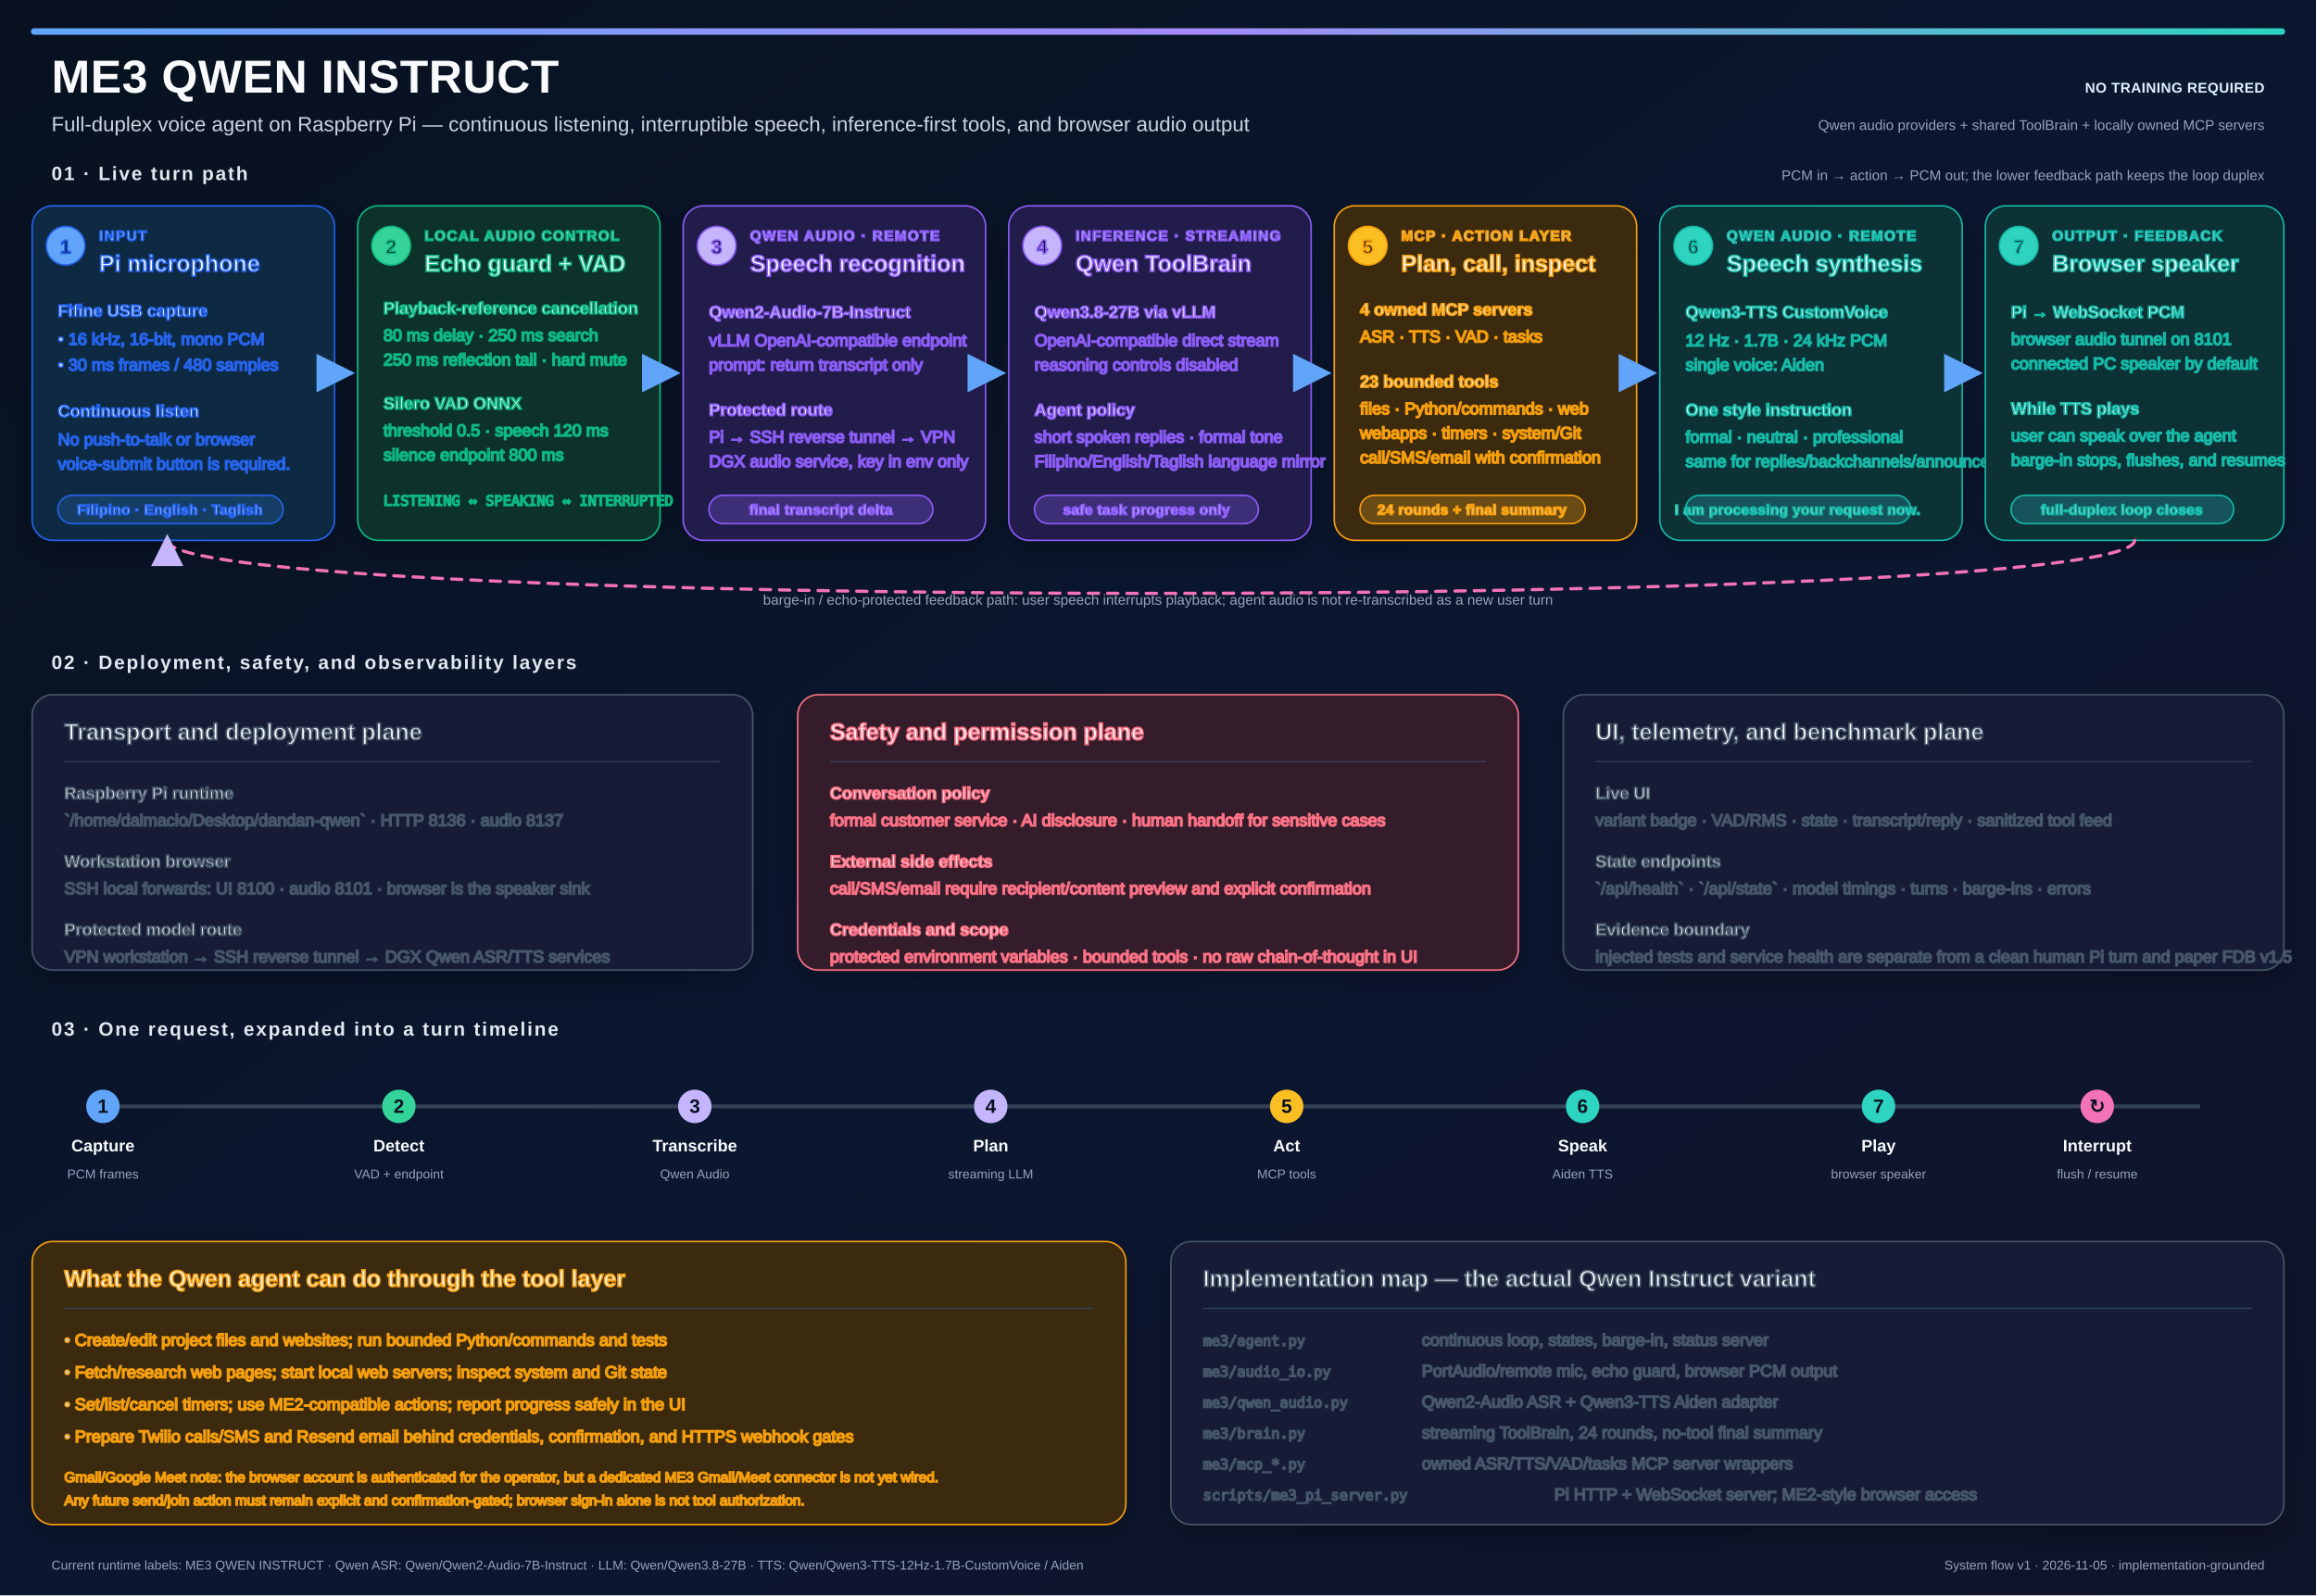
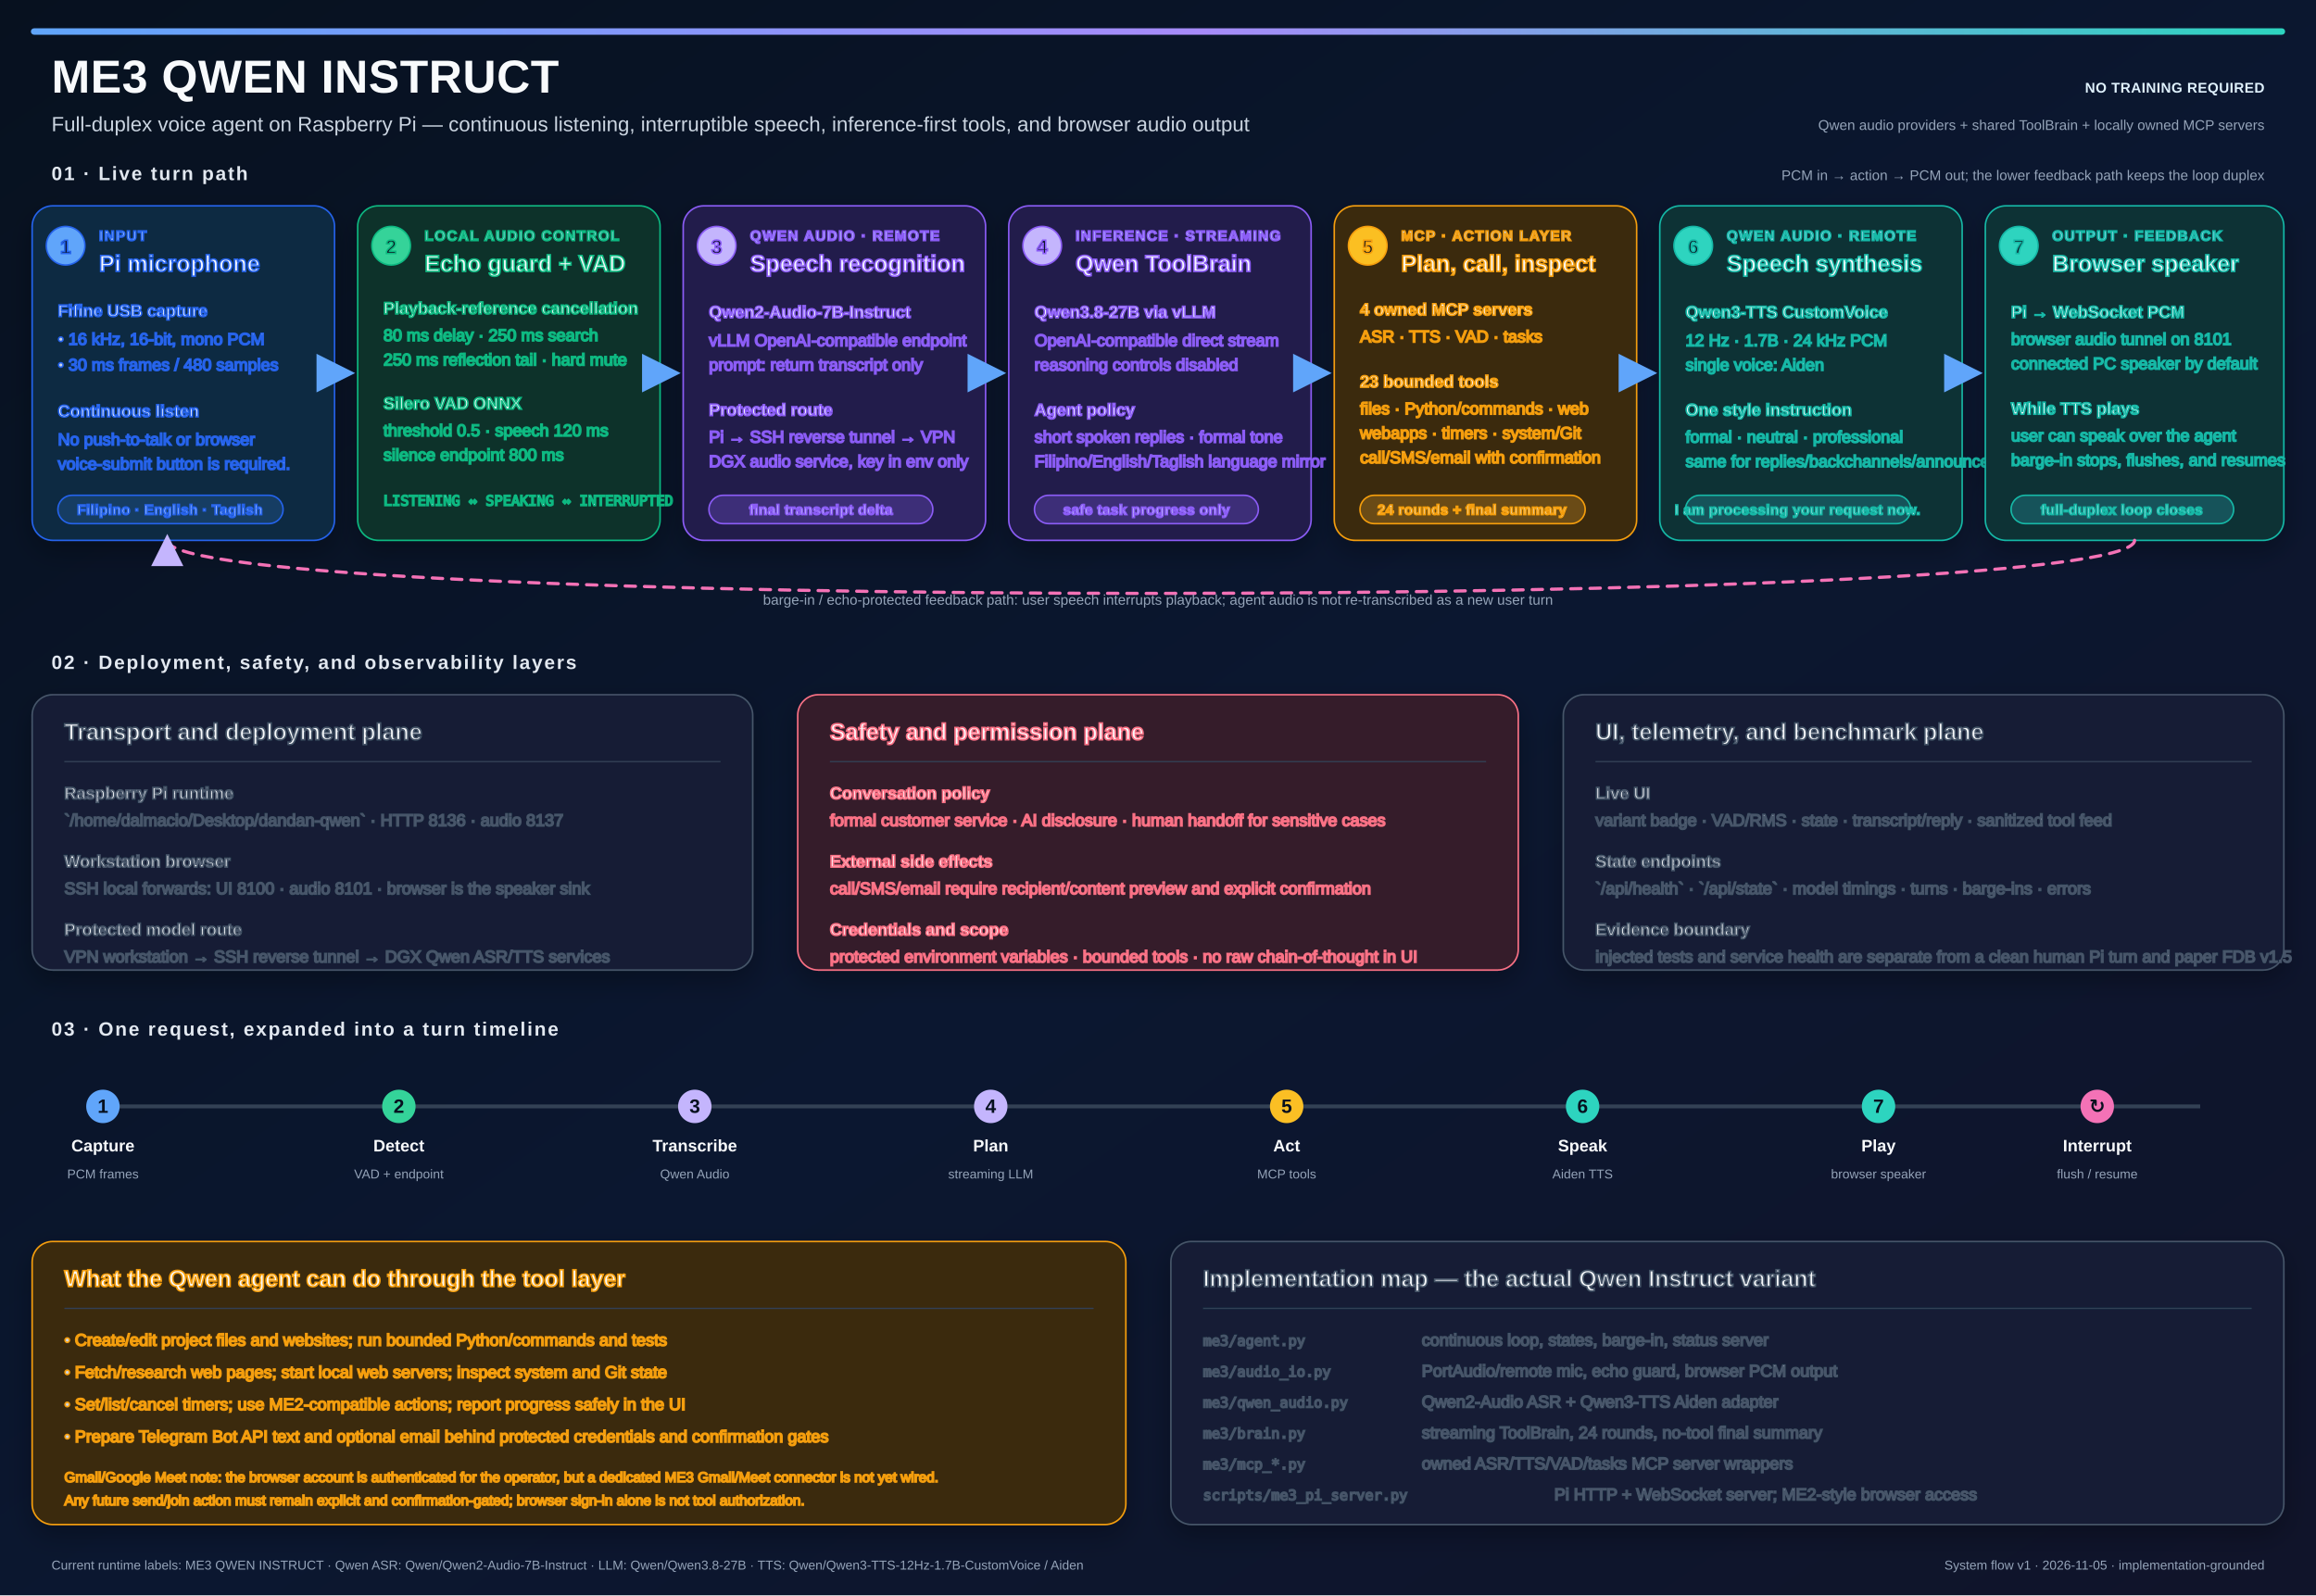
<svg xmlns="http://www.w3.org/2000/svg" width="1800" height="1240" viewBox="0 0 1800 1240" role="img" aria-labelledby="title desc">
  <defs>
    <linearGradient id="bg" x1="0" y1="0" x2="1" y2="1">
      <stop offset="0" stop-color="#07111f" />
      <stop offset="0.52" stop-color="#0b1730" />
      <stop offset="1" stop-color="#10142a" />
    </linearGradient>
    <linearGradient id="head" x1="0" y1="0" x2="1" y2="0">
      <stop offset="0" stop-color="#60a5fa" />
      <stop offset="0.52" stop-color="#a78bfa" />
      <stop offset="1" stop-color="#2dd4bf" />
    </linearGradient>
    <filter id="shadow" x="-20%" y="-20%" width="140%" height="140%">
      <feDropShadow dx="0" dy="8" stdDeviation="10" flood-color="#000" flood-opacity=".28" />
    </filter>
    <marker id="arrow-blue" markerWidth="10" markerHeight="10" refX="8" refY="5" orient="auto">
      <path d="M0,0 L10,5 L0,10 z" fill="#60a5fa" />
    </marker>
    <marker id="arrow-green" markerWidth="10" markerHeight="10" refX="8" refY="5" orient="auto">
      <path d="M0,0 L10,5 L0,10 z" fill="#34d399" />
    </marker>
    <marker id="arrow-orange" markerWidth="10" markerHeight="10" refX="8" refY="5" orient="auto">
      <path d="M0,0 L10,5 L0,10 z" fill="#fbbf24" />
    </marker>
    <marker id="arrow-purple" markerWidth="10" markerHeight="10" refX="8" refY="5" orient="auto">
      <path d="M0,0 L10,5 L0,10 z" fill="#c4b5fd" />
    </marker>
    <style>
      .title{font:700 36px 'Segoe UI',Arial,sans-serif;fill:#f8fafc;letter-spacing:.4px}
      .subtitle{font:400 16px 'Segoe UI',Arial,sans-serif;fill:#cbd5e1}
      .section{font:700 15px 'Segoe UI',Arial,sans-serif;fill:#e2e8f0;letter-spacing:1.3px;text-transform:uppercase}
      .box-title{font:700 18px 'Segoe UI',Arial,sans-serif;fill:#f8fafc}
      .box-kicker{font:700 11px 'Segoe UI',Arial,sans-serif;fill:#bfdbfe;letter-spacing:1px;text-transform:uppercase}
      .body{font:400 13px 'Segoe UI',Arial,sans-serif;fill:#cbd5e1}
      .body-strong{font:600 13px 'Segoe UI',Arial,sans-serif;fill:#f8fafc}
      .small{font:400 11px 'Segoe UI',Arial,sans-serif;fill:#94a3b8}
      .tiny{font:400 10px 'Segoe UI',Arial,sans-serif;fill:#94a3b8}
      .code{font:500 11px 'Cascadia Mono','Consolas',monospace;fill:#bfdbfe}
      .pill{font:700 11px 'Segoe UI',Arial,sans-serif;fill:#e0f2fe;letter-spacing:.3px}
      .flow{fill:none;stroke-width:3;stroke-linecap:round;marker-end:url(#arrow-blue)}
      .backflow{fill:none;stroke:#f472b6;stroke-width:2.5;stroke-dasharray:8 7;stroke-linecap:round;marker-end:url(#arrow-purple)}
      .rule{stroke:#334155;stroke-width:1}
      .card{filter:url(#shadow);stroke-width:1.2}
      .input{fill:#0b2943;stroke:#2563eb}
      .local{fill:#0b302b;stroke:#10b981}
      .remote{fill:#241d4b;stroke:#8b5cf6}
      .tools{fill:#3a2910;stroke:#f59e0b}
      .output{fill:#0b3035;stroke:#14b8a6}
      .safe{fill:#351c2a;stroke:#fb7185}
      .neutral{fill:#121f35;stroke:#475569}
      .number{font:700 15px 'Segoe UI',Arial,sans-serif;fill:#07111f}
    </style>
  </defs>
  <rect width="1800" height="1240" fill="url(#bg)" />
  <rect x="24" y="22" width="1752" height="5" rx="2.5" fill="url(#head)" />
  <text x="40" y="72" class="title">ME3 QWEN INSTRUCT</text>
  <text x="40" y="102" class="subtitle">Full-duplex voice agent on Raspberry Pi — continuous listening, interruptible speech, inference-first tools, and browser audio output</text>
  <text x="1760" y="72" text-anchor="end" class="pill">NO TRAINING REQUIRED</text>
  <text x="1760" y="101" text-anchor="end" class="small">Qwen audio providers + shared ToolBrain + locally owned MCP servers</text>
  <text x="40" y="140" class="section">01 · Live turn path</text>
  <text x="1760" y="140" text-anchor="end" class="small">PCM in → action → PCM out; the lower feedback path keeps the loop duplex</text>
  <g class="card input">
    <rect x="25" y="160" width="235" height="260" rx="16" />
    <circle cx="51" cy="191" r="15" fill="#60a5fa" />
    <text x="51" y="197" text-anchor="middle" class="number">1</text>
    <text x="77" y="187" class="box-kicker">INPUT</text>
    <text x="77" y="211" class="box-title">Pi microphone</text>
    <text x="45" y="246" class="body-strong">Fifine USB capture</text>
    <text x="45" y="268" class="body">• 16 kHz, 16-bit, mono PCM</text>
    <text x="45" y="288" class="body">• 30 ms frames / 480 samples</text>
    <text x="45" y="324" class="body-strong">Continuous listen</text>
    <text x="45" y="346" class="body">No push-to-talk or browser</text>
    <text x="45" y="365" class="body">voice-submit button is required.</text>
    <rect x="45" y="385" width="175" height="22" rx="11" fill="#173d63" />
    <text x="132" y="400" text-anchor="middle" class="pill">Filipino · English · Taglish</text>
  </g>
  <g class="card local">
    <rect x="278" y="160" width="235" height="260" rx="16" />
    <circle cx="304" cy="191" r="15" fill="#34d399" />
    <text x="304" y="197" text-anchor="middle" class="number">2</text>
    <text x="330" y="187" class="box-kicker">LOCAL AUDIO CONTROL</text>
    <text x="330" y="211" class="box-title">Echo guard + VAD</text>
    <text x="298" y="244" class="body-strong">Playback-reference cancellation</text>
    <text x="298" y="265" class="body">80 ms delay · 250 ms search</text>
    <text x="298" y="284" class="body">250 ms reflection tail · hard mute</text>
    <text x="298" y="318" class="body-strong">Silero VAD ONNX</text>
    <text x="298" y="339" class="body">threshold 0.5 · speech 120 ms</text>
    <text x="298" y="358" class="body">silence endpoint 800 ms</text>
    <text x="298" y="393" class="code">LISTENING ↔ SPEAKING ↔ INTERRUPTED</text>
  </g>
  <g class="card remote">
    <rect x="531" y="160" width="235" height="260" rx="16" />
    <circle cx="557" cy="191" r="15" fill="#c4b5fd" />
    <text x="557" y="197" text-anchor="middle" class="number">3</text>
    <text x="583" y="187" class="box-kicker">QWEN AUDIO · REMOTE</text>
    <text x="583" y="211" class="box-title">Speech recognition</text>
    <text x="551" y="247" class="body-strong">Qwen2-Audio-7B-Instruct</text>
    <text x="551" y="269" class="body">vLLM OpenAI-compatible endpoint</text>
    <text x="551" y="288" class="body">prompt: return transcript only</text>
    <text x="551" y="323" class="body-strong">Protected route</text>
    <text x="551" y="344" class="body">Pi → SSH reverse tunnel → VPN</text>
    <text x="551" y="363" class="body">DGX audio service, key in env only</text>
    <rect x="551" y="385" width="174" height="22" rx="11" fill="#3c2e78" />
    <text x="638" y="400" text-anchor="middle" class="pill">final transcript delta</text>
  </g>
  <g class="card remote">
    <rect x="784" y="160" width="235" height="260" rx="16" />
    <circle cx="810" cy="191" r="15" fill="#c4b5fd" />
    <text x="810" y="197" text-anchor="middle" class="number">4</text>
    <text x="836" y="187" class="box-kicker">INFERENCE · STREAMING</text>
    <text x="836" y="211" class="box-title">Qwen ToolBrain</text>
    <text x="804" y="247" class="body-strong">Qwen3.8-27B via vLLM</text>
    <text x="804" y="269" class="body">OpenAI-compatible direct stream</text>
    <text x="804" y="288" class="body">reasoning controls disabled</text>
    <text x="804" y="323" class="body-strong">Agent policy</text>
    <text x="804" y="344" class="body">short spoken replies · formal tone</text>
    <text x="804" y="363" class="body">Filipino/English/Taglish language mirror</text>
    <rect x="804" y="385" width="174" height="22" rx="11" fill="#3c2e78" />
    <text x="891" y="400" text-anchor="middle" class="pill">safe task progress only</text>
  </g>
  <g class="card tools">
    <rect x="1037" y="160" width="235" height="260" rx="16" />
    <circle cx="1063" cy="191" r="15" fill="#fbbf24" />
    <text x="1063" y="197" text-anchor="middle" class="number">5</text>
    <text x="1089" y="187" class="box-kicker">MCP · ACTION LAYER</text>
    <text x="1089" y="211" class="box-title">Plan, call, inspect</text>
    <text x="1057" y="245" class="body-strong">4 owned MCP servers</text>
    <text x="1057" y="266" class="body">ASR · TTS · VAD · tasks</text>
    <text x="1057" y="301" class="body-strong">23 bounded tools</text>
    <text x="1057" y="322" class="body">files · Python/commands · web</text>
    <text x="1057" y="341" class="body">webapps · timers · system/Git</text>
    <text x="1057" y="360" class="body">call/SMS/email with confirmation</text>
    <rect x="1057" y="385" width="175" height="22" rx="11" fill="#6b4b12" />
    <text x="1144" y="400" text-anchor="middle" class="pill">24 rounds + final summary</text>
  </g>
  <g class="card output">
    <rect x="1290" y="160" width="235" height="260" rx="16" />
    <circle cx="1316" cy="191" r="15" fill="#2dd4bf" />
    <text x="1316" y="197" text-anchor="middle" class="number">6</text>
    <text x="1342" y="187" class="box-kicker">QWEN AUDIO · REMOTE</text>
    <text x="1342" y="211" class="box-title">Speech synthesis</text>
    <text x="1310" y="247" class="body-strong">Qwen3-TTS CustomVoice</text>
    <text x="1310" y="269" class="body">12 Hz · 1.7B · 24 kHz PCM</text>
    <text x="1310" y="288" class="body">single voice: Aiden</text>
    <text x="1310" y="323" class="body-strong">One style instruction</text>
    <text x="1310" y="344" class="body">formal · neutral · professional</text>
    <text x="1310" y="363" class="body">same for replies/backchannels/announcements</text>
    <rect x="1310" y="385" width="175" height="22" rx="11" fill="#12535a" />
    <text x="1397" y="400" text-anchor="middle" class="pill">I am processing your request now.</text>
  </g>
  <g class="card output">
    <rect x="1543" y="160" width="232" height="260" rx="16" />
    <circle cx="1569" cy="191" r="15" fill="#2dd4bf" />
    <text x="1569" y="197" text-anchor="middle" class="number">7</text>
    <text x="1595" y="187" class="box-kicker">OUTPUT · FEEDBACK</text>
    <text x="1595" y="211" class="box-title">Browser speaker</text>
    <text x="1563" y="247" class="body-strong">Pi → WebSocket PCM</text>
    <text x="1563" y="268" class="body">browser audio tunnel on 8101</text>
    <text x="1563" y="287" class="body">connected PC speaker by default</text>
    <text x="1563" y="322" class="body-strong">While TTS plays</text>
    <text x="1563" y="343" class="body">user can speak over the agent</text>
    <text x="1563" y="362" class="body">barge-in stops, flushes, and resumes</text>
    <rect x="1563" y="385" width="173" height="22" rx="11" fill="#12535a" />
    <text x="1649" y="400" text-anchor="middle" class="pill">full-duplex loop closes</text>
  </g>
  <path d="M260 290 H270" class="flow" />
  <path d="M513 290 H523" class="flow" />
  <path d="M766 290 H776" class="flow" />
  <path d="M1019 290 H1029" class="flow" />
  <path d="M1272 290 H1282" class="flow" />
  <path d="M1525 290 H1535" class="flow" />
  <path d="M1659 420 C1659 475 130 475 130 420" class="backflow" />
  <text x="900" y="470" text-anchor="middle" class="small" fill="#f9a8d4">barge-in / echo-protected feedback path: user speech interrupts playback; agent audio is not re-transcribed as a new user turn</text>
  <text x="40" y="520" class="section">02 · Deployment, safety, and observability layers</text>
  <g class="card neutral">
    <rect x="25" y="540" width="560" height="214" rx="16" />
    <text x="50" y="575" class="box-title">Transport and deployment plane</text>
    <line x1="50" y1="592" x2="560" y2="592" class="rule" />
    <text x="50" y="621" class="body-strong">Raspberry Pi runtime</text>
    <text x="50" y="642" class="body">`/home/dalmacio/Desktop/dandan-qwen` · HTTP 8136 · audio 8137</text>
    <text x="50" y="674" class="body-strong">Workstation browser</text>
    <text x="50" y="695" class="body">SSH local forwards: UI 8100 · audio 8101 · browser is the speaker sink</text>
    <text x="50" y="727" class="body-strong">Protected model route</text>
    <text x="50" y="748" class="body">VPN workstation → SSH reverse tunnel → DGX Qwen ASR/TTS services</text>
  </g>
  <g class="card safe">
    <rect x="620" y="540" width="560" height="214" rx="16" />
    <text x="645" y="575" class="box-title">Safety and permission plane</text>
    <line x1="645" y1="592" x2="1155" y2="592" class="rule" />
    <text x="645" y="621" class="body-strong">Conversation policy</text>
    <text x="645" y="642" class="body">formal customer service · AI disclosure · human handoff for sensitive cases</text>
    <text x="645" y="674" class="body-strong">External side effects</text>
    <text x="645" y="695" class="body">call/SMS/email require recipient/content preview and explicit confirmation</text>
    <text x="645" y="727" class="body-strong">Credentials and scope</text>
    <text x="645" y="748" class="body">protected environment variables · bounded tools · no raw chain-of-thought in UI</text>
  </g>
  <g class="card neutral">
    <rect x="1215" y="540" width="560" height="214" rx="16" />
    <text x="1240" y="575" class="box-title">UI, telemetry, and benchmark plane</text>
    <line x1="1240" y1="592" x2="1750" y2="592" class="rule" />
    <text x="1240" y="621" class="body-strong">Live UI</text>
    <text x="1240" y="642" class="body">variant badge · VAD/RMS · state · transcript/reply · sanitized tool feed</text>
    <text x="1240" y="674" class="body-strong">State endpoints</text>
    <text x="1240" y="695" class="body">`/api/health` · `/api/state` · model timings · turns · barge-ins · errors</text>
    <text x="1240" y="727" class="body-strong">Evidence boundary</text>
    <text x="1240" y="748" class="body">injected tests and service health are separate from a clean human Pi turn and paper FDB v1.5</text>
  </g>
  <text x="40" y="805" class="section">03 · One request, expanded into a turn timeline</text>
  <g>
    <line x1="80" y1="860" x2="1710" y2="860" stroke="#334155" stroke-width="3" />
    <g transform="translate(80,0)">
      <circle cx="0" cy="860" r="13" fill="#60a5fa" />
      <text x="0" y="865" text-anchor="middle" class="number">1</text>
      <text x="0" y="895" text-anchor="middle" class="body-strong">Capture</text>
      <text x="0" y="916" text-anchor="middle" class="tiny">PCM frames</text>
    </g>
    <g transform="translate(310,0)">
      <circle cx="0" cy="860" r="13" fill="#34d399" />
      <text x="0" y="865" text-anchor="middle" class="number">2</text>
      <text x="0" y="895" text-anchor="middle" class="body-strong">Detect</text>
      <text x="0" y="916" text-anchor="middle" class="tiny">VAD + endpoint</text>
    </g>
    <g transform="translate(540,0)">
      <circle cx="0" cy="860" r="13" fill="#c4b5fd" />
      <text x="0" y="865" text-anchor="middle" class="number">3</text>
      <text x="0" y="895" text-anchor="middle" class="body-strong">Transcribe</text>
      <text x="0" y="916" text-anchor="middle" class="tiny">Qwen Audio</text>
    </g>
    <g transform="translate(770,0)">
      <circle cx="0" cy="860" r="13" fill="#c4b5fd" />
      <text x="0" y="865" text-anchor="middle" class="number">4</text>
      <text x="0" y="895" text-anchor="middle" class="body-strong">Plan</text>
      <text x="0" y="916" text-anchor="middle" class="tiny">streaming LLM</text>
    </g>
    <g transform="translate(1000,0)">
      <circle cx="0" cy="860" r="13" fill="#fbbf24" />
      <text x="0" y="865" text-anchor="middle" class="number">5</text>
      <text x="0" y="895" text-anchor="middle" class="body-strong">Act</text>
      <text x="0" y="916" text-anchor="middle" class="tiny">MCP tools</text>
    </g>
    <g transform="translate(1230,0)">
      <circle cx="0" cy="860" r="13" fill="#2dd4bf" />
      <text x="0" y="865" text-anchor="middle" class="number">6</text>
      <text x="0" y="895" text-anchor="middle" class="body-strong">Speak</text>
      <text x="0" y="916" text-anchor="middle" class="tiny">Aiden TTS</text>
    </g>
    <g transform="translate(1460,0)">
      <circle cx="0" cy="860" r="13" fill="#2dd4bf" />
      <text x="0" y="865" text-anchor="middle" class="number">7</text>
      <text x="0" y="895" text-anchor="middle" class="body-strong">Play</text>
      <text x="0" y="916" text-anchor="middle" class="tiny">browser speaker</text>
    </g>
    <g transform="translate(1630,0)">
      <circle cx="0" cy="860" r="13" fill="#f472b6" />
      <text x="0" y="865" text-anchor="middle" class="number">↻</text>
      <text x="0" y="895" text-anchor="middle" class="body-strong">Interrupt</text>
      <text x="0" y="916" text-anchor="middle" class="tiny">flush / resume</text>
    </g>
  </g>
  <g class="card tools">
    <rect x="25" y="965" width="850" height="220" rx="16" />
    <text x="50" y="1000" class="box-title">What the Qwen agent can do through the tool layer</text>
    <line x1="50" y1="1017" x2="850" y2="1017" class="rule" />
    <text x="50" y="1046" class="body">• Create/edit project files and websites; run bounded Python/commands and tests</text>
    <text x="50" y="1071" class="body">• Fetch/research web pages; start local web servers; inspect system and Git state</text>
    <text x="50" y="1096" class="body">• Set/list/cancel timers; use ME2-compatible actions; report progress safely in the UI</text>
-     <text x="50" y="1121" class="body">• Prepare Twilio calls/SMS and Resend email behind credentials, confirmation, and HTTPS webhook gates</text>
+     <text x="50" y="1121" class="body">• Prepare Telegram Bot API text and optional email behind protected credentials and confirmation gates</text>
    <text x="50" y="1152" class="small">Gmail/Google Meet note: the browser account is authenticated for the operator, but a dedicated ME3 Gmail/Meet connector is not yet wired.</text>
    <text x="50" y="1170" class="small">Any future send/join action must remain explicit and confirmation-gated; browser sign-in alone is not tool authorization.</text>
  </g>
  <g class="card neutral">
    <rect x="910" y="965" width="865" height="220" rx="16" />
    <text x="935" y="1000" class="box-title">Implementation map — the actual Qwen Instruct variant</text>
    <line x1="935" y1="1017" x2="1750" y2="1017" class="rule" />
    <text x="935" y="1046" class="code">me3/agent.py</text>
    <text x="1105" y="1046" class="body">continuous loop, states, barge-in, status server</text>
    <text x="935" y="1070" class="code">me3/audio_io.py</text>
    <text x="1105" y="1070" class="body">PortAudio/remote mic, echo guard, browser PCM output</text>
    <text x="935" y="1094" class="code">me3/qwen_audio.py</text>
    <text x="1105" y="1094" class="body">Qwen2-Audio ASR + Qwen3-TTS Aiden adapter</text>
    <text x="935" y="1118" class="code">me3/brain.py</text>
    <text x="1105" y="1118" class="body">streaming ToolBrain, 24 rounds, no-tool final summary</text>
    <text x="935" y="1142" class="code">me3/mcp_*.py</text>
    <text x="1105" y="1142" class="body">owned ASR/TTS/VAD/tasks MCP server wrappers</text>
    <text x="935" y="1166" class="code">scripts/me3_pi_server.py</text>
    <text x="1208" y="1166" class="body">Pi HTTP + WebSocket server; ME2-style browser access</text>
  </g>
  <text x="40" y="1220" class="tiny">Current runtime labels: ME3 QWEN INSTRUCT · Qwen ASR: Qwen/Qwen2-Audio-7B-Instruct · LLM: Qwen/Qwen3.8-27B · TTS: Qwen/Qwen3-TTS-12Hz-1.7B-CustomVoice / Aiden</text>
  <text x="1760" y="1220" text-anchor="end" class="tiny">System flow v1 · 2026-11-05 · implementation-grounded</text>
</svg>
